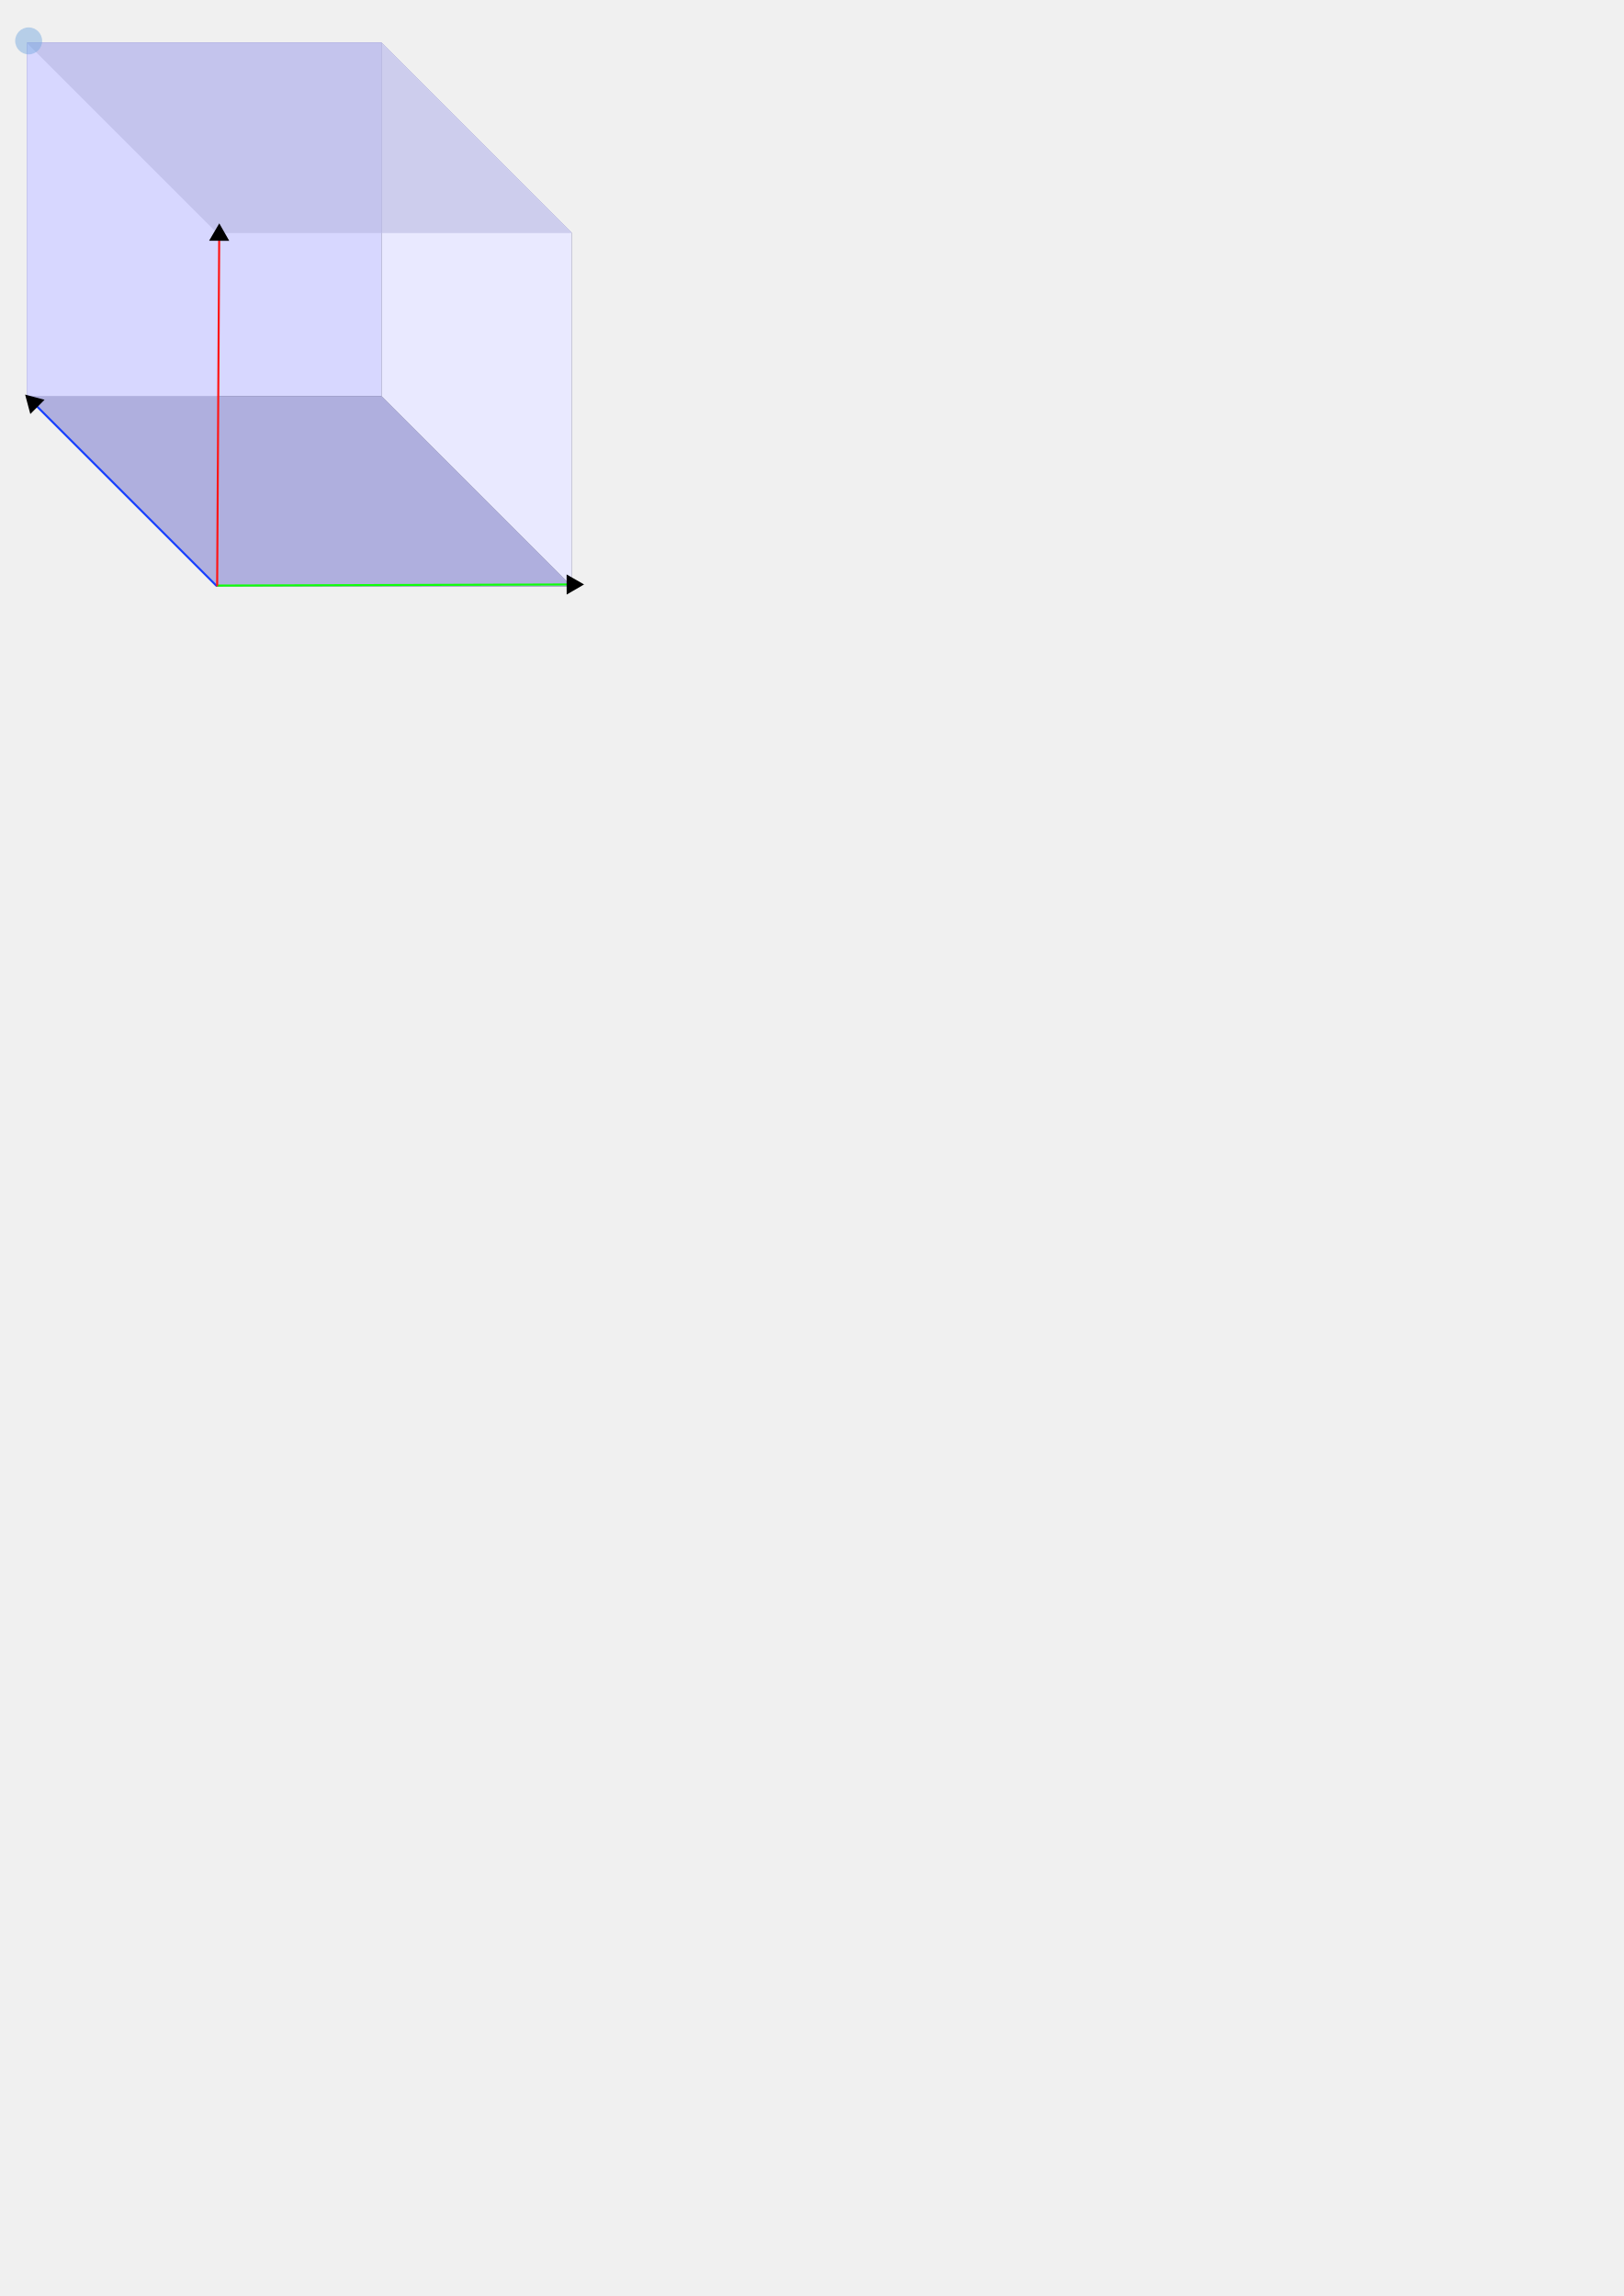
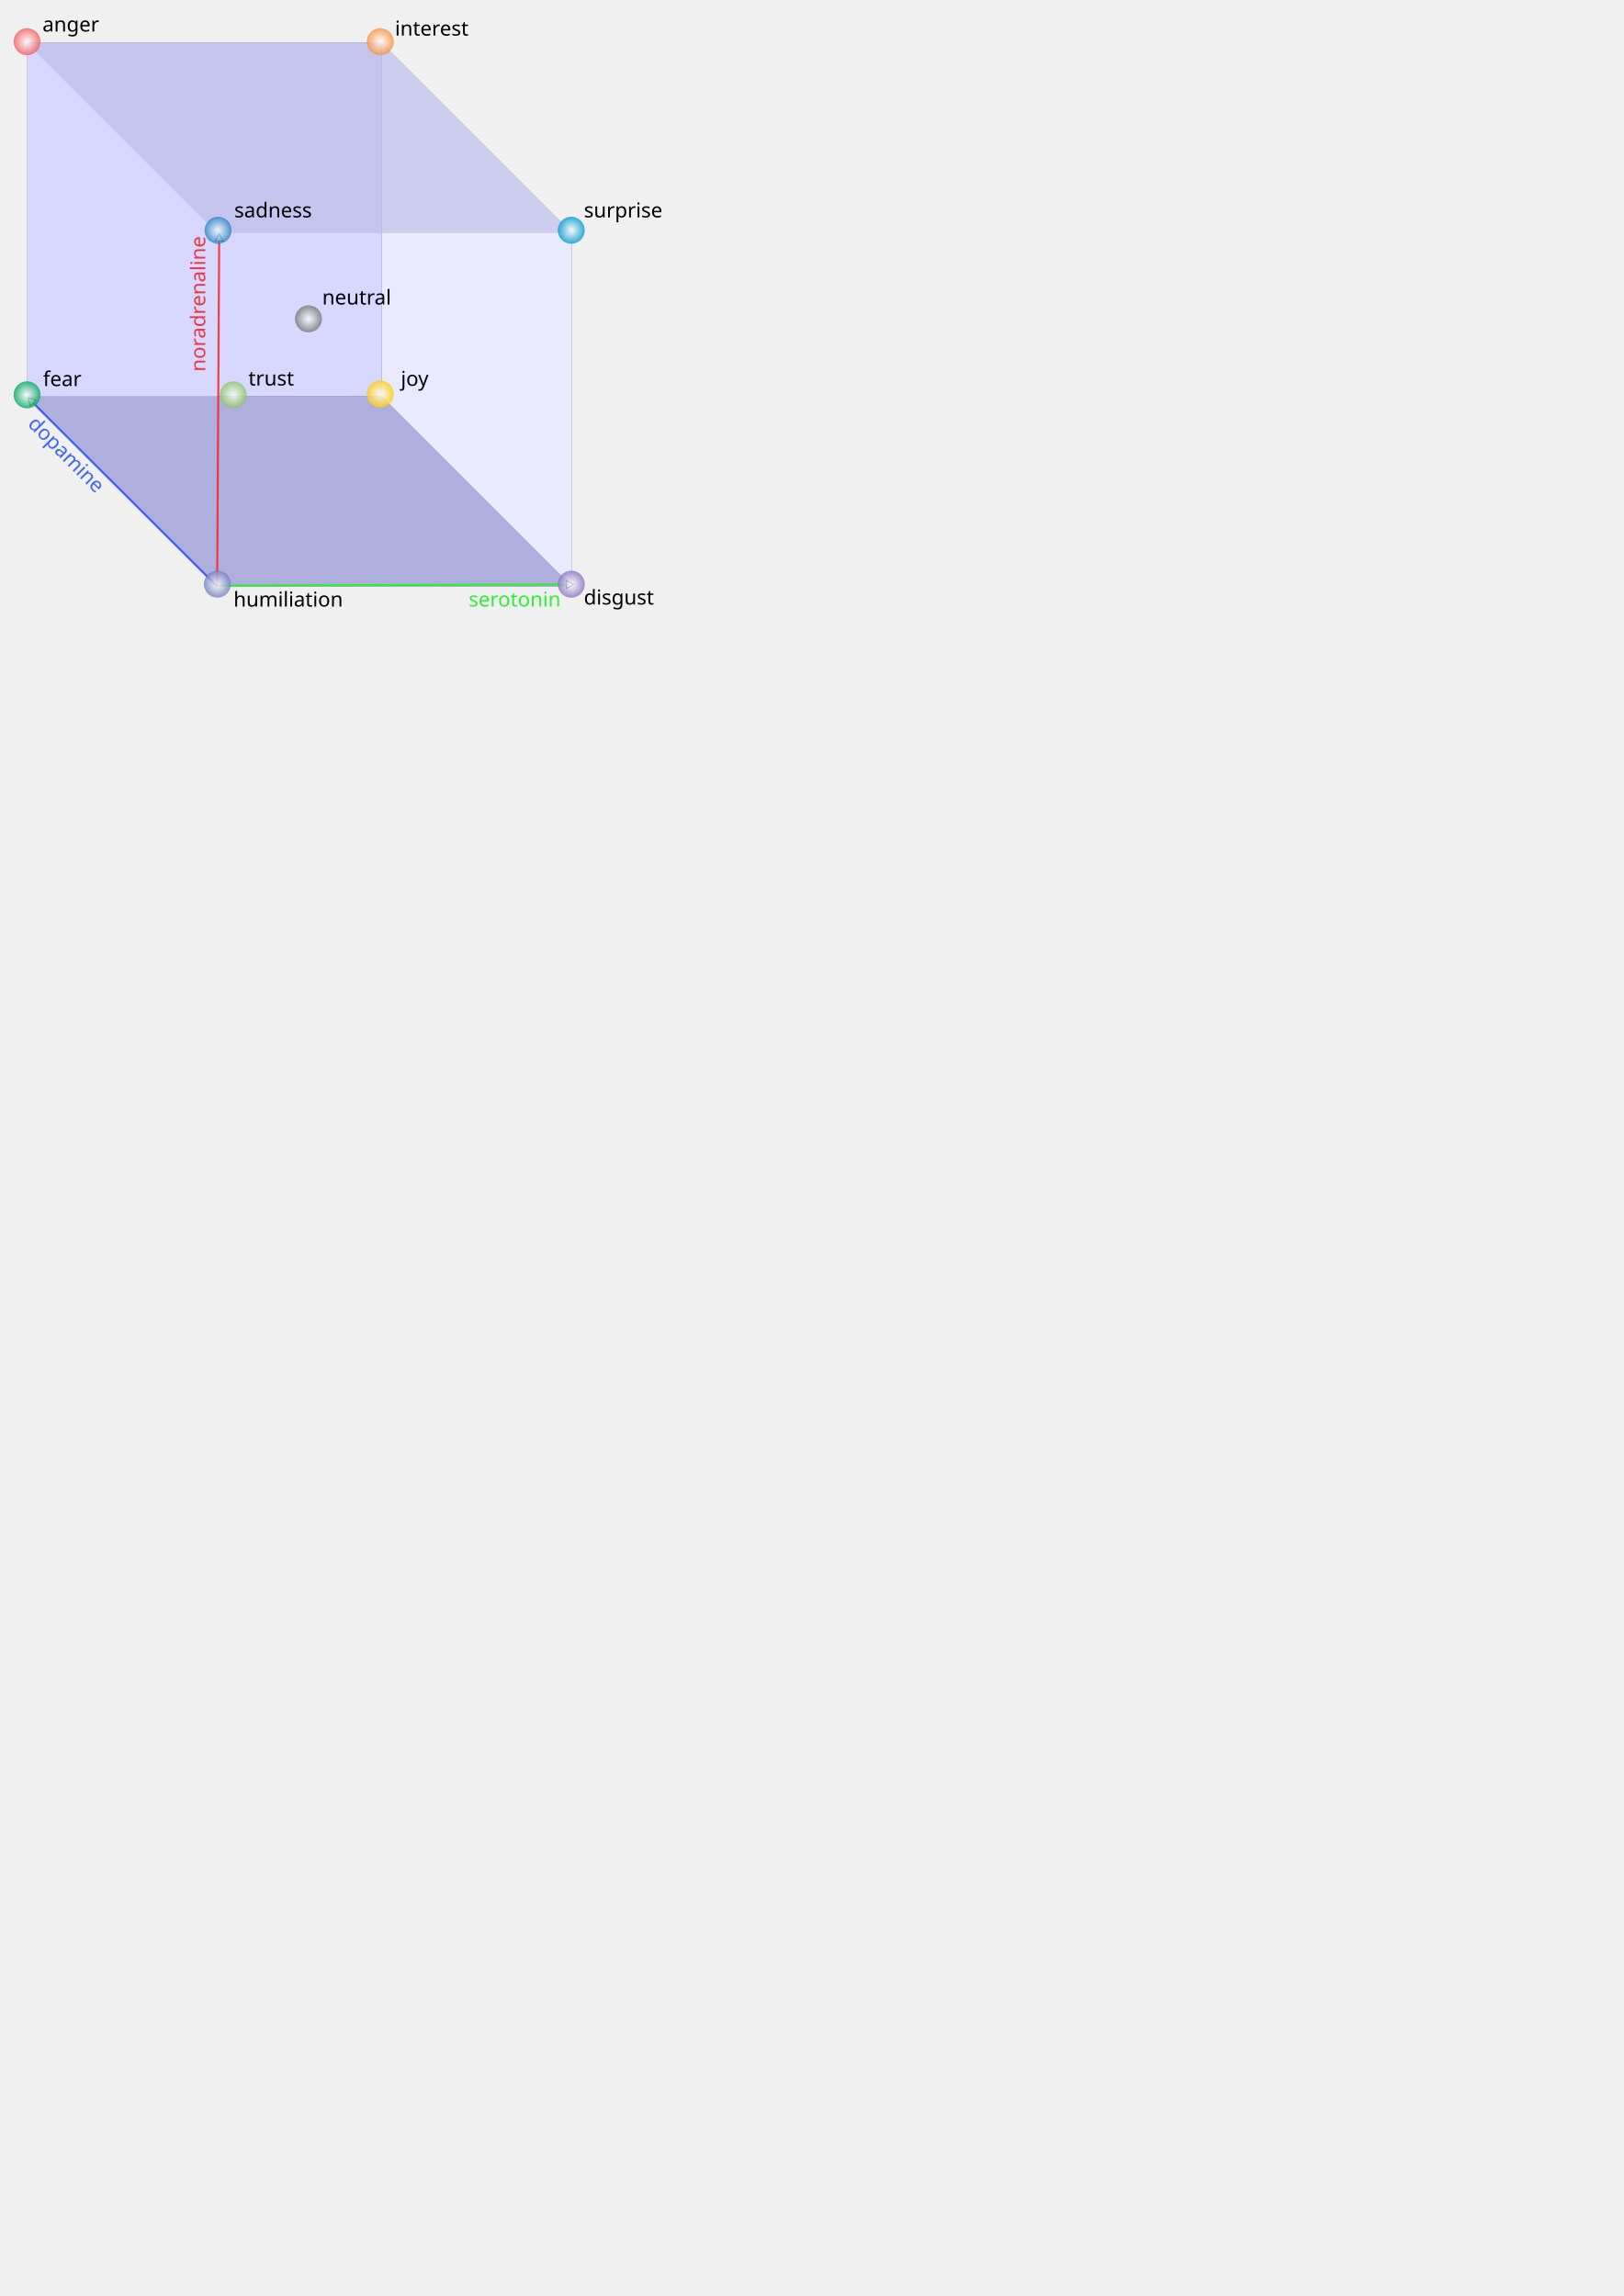
- <svg xmlns="http://www.w3.org/2000/svg" width="210mm" height="297mm" id="svg6409" version="1.1">
+ <svg xmlns="http://www.w3.org/2000/svg" xmlns:xlink="http://www.w3.org/1999/xlink" width="210mm" height="297mm" id="svg6409" version="1.1">
  <defs id="defs3">
+     <linearGradient id="linearGradient9257">
+       <stop style="stop-color:#ffffff;stop-opacity:1;" offset="0" id="stop9259" />
+       <stop style="stop-color:#89c55f;stop-opacity:0.941;" offset="1" id="stop9261" />
+     </linearGradient>
+     <marker orient="auto" refY="0.0" refX="0.0" id="EmptyTriangleOutM" style="overflow:visible">
+       <path id="path4025" d="M 5.77,0.0 L -2.88,5.0 L -2.88,-5.0 L 5.77,0.0 z " style="fill-rule:evenodd;fill:#FFFFFF;stroke:#000000;stroke-width:1.0pt" transform="scale(0.4) translate(-4.5,0)" />
+     </marker>
+     <marker orient="auto" refY="0.0" refX="0.0" id="Torso" style="overflow:visible">
+       <g id="g4074" transform="scale(0.7)">
+         <path id="path4076" d="M -4.779,-3.24 C -2.429,-2.874 0.521,-1.302 0.258,0.388 C -0.005,2.078 -2.213,2.618 -4.563,2.252 C -6.913,1.886 -8.521,0.752 -8.258,-0.938 C -7.995,-2.628 -7.13,-3.605 -4.779,-3.24 z " style="fill:none;fill-opacity:0.75;fill-rule:evenodd;stroke:#000000;stroke-width:1.25" />
+         <path id="path4078" d="M 4.46,0.089 C -2.556,-4.378 5.225,-3.906 -0.848,-8.72" style="fill:none;fill-opacity:0.75;fill-rule:evenodd;stroke:#000000;stroke-width:1pt" />
+         <path id="path4080" d="M 4.93,0.058 C -1.387,1.749 1.803,5.478 -4.945,7.546" style="fill:none;fill-opacity:0.75;fill-rule:evenodd;stroke:#000000;stroke-width:1pt" />
+         <rect id="rect4082" transform="matrix(0.527536,-0.849533,0.887668,0.460484,0,0)" y="-1.741" x="-10.392" height="2.761" width="2.637" style="fill-rule:evenodd;stroke-width:1pt" />
+         <rect id="rect4084" transform="matrix(0.671205,-0.741272,0.790802,0.612072,0,0)" y="-7.963" x="4.959" height="2.861" width="2.733" style="fill-rule:evenodd;stroke-width:1pt" />
+         <path id="path4086" transform="matrix(0,-1.109517,1.109517,0,25.96648,19.71619)" d="M 16.78 -28.685 A 0.607 0.607 0 1 0 15.565,-28.685 A 0.607 0.607 0 1 0 16.78 -28.685 z" style="fill:#ff0000;fill-opacity:0.75;fill-rule:evenodd;stroke:#000000;stroke-width:1pt" />
+         <path id="path4088" transform="matrix(0,-1.109517,1.109517,0,26.8245,16.99126)" d="M 16.78 -28.685 A 0.607 0.607 0 1 0 15.565,-28.685 A 0.607 0.607 0 1 0 16.78 -28.685 z" style="fill:#ff0000;fill-opacity:0.75;fill-rule:evenodd;stroke:#000000;stroke-width:1pt" />
+       </g>
+     </marker>
+     <linearGradient id="linearGradient7960">
+       <stop style="stop-color:#ffffff;stop-opacity:1;" offset="0" id="stop7962" />
+       <stop style="stop-color:#737ebf;stop-opacity:1;" offset="1" id="stop7964" />
+     </linearGradient>
+     <linearGradient id="linearGradient7914">
+       <stop style="stop-color:#ffffff;stop-opacity:1;" offset="0" id="stop7916" />
+       <stop style="stop-color:#2984c5;stop-opacity:1;" offset="1" id="stop7918" />
+     </linearGradient>
+     <linearGradient id="linearGradient7906">
+       <stop style="stop-color:#ffffff;stop-opacity:1;" offset="0" id="stop7908" />
+       <stop style="stop-color:#8873bf;stop-opacity:1;" offset="1" id="stop7910" />
+     </linearGradient>
+     <linearGradient id="linearGradient7898">
+       <stop style="stop-color:#ffffff;stop-opacity:1;" offset="0" id="stop7900" />
+       <stop style="stop-color:#ffca0f;stop-opacity:1;" offset="1" id="stop7902" />
+     </linearGradient>
+     <linearGradient id="linearGradient7890">
+       <stop style="stop-color:#ffffff;stop-opacity:1;" offset="0" id="stop7892" />
+       <stop style="stop-color:#00a65f;stop-opacity:1;" offset="1" id="stop7894" />
+     </linearGradient>
+     <linearGradient id="linearGradient7882">
+       <stop style="stop-color:#ffffff;stop-opacity:1;" offset="0" id="stop7884" />
+       <stop style="stop-color:#f05b60;stop-opacity:1;" offset="1" id="stop7886" />
+     </linearGradient>
+     <linearGradient id="linearGradient7874">
+       <stop style="stop-color:#ffffff;stop-opacity:1;" offset="0" id="stop7876" />
+       <stop style="stop-color:#009acf;stop-opacity:1;" offset="1" id="stop7878" />
+     </linearGradient>
+     <linearGradient id="linearGradient7866">
+       <stop style="stop-color:#ffffff;stop-opacity:1;" offset="0" id="stop7868" />
+       <stop style="stop-color:#f7923f;stop-opacity:1;" offset="1" id="stop7870" />
+     </linearGradient>
    <marker orient="auto" refY="0.0" refX="0.0" id="TriangleOutL" style="overflow:visible">
      <path id="path4004" d="M 5.77,0.0 L -2.88,5.0 L -2.88,-5.0 L 5.77,0.0 z " style="fill-rule:evenodd;stroke:#000000;stroke-width:1.0pt" transform="scale(0.8)" />
    </marker>
    <marker orient="auto" refY="0.0" refX="0.0" id="EmptyTriangleOutL" style="overflow:visible">
      <path id="path4022" d="M 5.77,0.0 L -2.88,5.0 L -2.88,-5.0 L 5.77,0.0 z " style="fill-rule:evenodd;fill:#FFFFFF;stroke:#000000;stroke-width:1.0pt" transform="scale(0.8) translate(-6,0)" />
    </marker>
    <marker orient="auto" refY="0.0" refX="0.0" id="Arrow2Lend" style="overflow:visible;">
      <path id="path3883" style="fill-rule:evenodd;stroke-width:0.625;stroke-linejoin:round;" d="M 8.719,4.034 L -2.207,0.016 L 8.719,-4.002 C 6.973,-1.63 6.983,1.616 8.719,4.034 z " transform="scale(1.1) rotate(180) translate(1,0)" />
    </marker>
    <marker orient="auto" refY="0" refX="0" id="TriangleOutL-6" style="overflow:visible">
      <path id="path4004-6" d="m 5.77,0 -8.65,5 0,-10 8.65,5 z" style="fill-rule:evenodd;stroke:#000000;stroke-width:1pt" transform="scale(0.8,0.8)" />
    </marker>
+     <filter id="filter7832">
+       <feGaussianBlur stdDeviation="0.066" id="feGaussianBlur7834" />
+     </filter>
+     <radialGradient xlink:href="#linearGradient7866" id="radialGradient7872" cx="-17.969" cy="7.44" fx="-17.969" fy="7.44" r="7.031" gradientTransform="matrix(1,0,0,0.8888889,0,0.8267004)" gradientUnits="userSpaceOnUse" />
+     <radialGradient xlink:href="#linearGradient7874" id="radialGradient7880" cx="-17.969" cy="7.44" fx="-17.969" fy="7.44" r="7.031" gradientTransform="matrix(1,0,0,0.8888889,0,0.8267004)" gradientUnits="userSpaceOnUse" />
+     <radialGradient xlink:href="#linearGradient7882" id="radialGradient7888" cx="-17.969" cy="7.44" fx="-17.969" fy="7.44" r="7.031" gradientTransform="matrix(1,0,0,0.8888889,0,0.8267004)" gradientUnits="userSpaceOnUse" />
+     <radialGradient xlink:href="#linearGradient7890" id="radialGradient7896" cx="-17.969" cy="7.44" fx="-17.969" fy="7.44" r="7.031" gradientTransform="matrix(1,0,0,0.8888889,0,0.8267004)" gradientUnits="userSpaceOnUse" />
+     <radialGradient xlink:href="#linearGradient7898" id="radialGradient7904" cx="-17.969" cy="7.44" fx="-17.969" fy="7.44" r="7.031" gradientTransform="matrix(1,0,0,0.8888889,0,0.8267004)" gradientUnits="userSpaceOnUse" />
+     <radialGradient xlink:href="#linearGradient7906" id="radialGradient7912" cx="-17.969" cy="7.44" fx="-17.969" fy="7.44" r="7.031" gradientTransform="matrix(1,0,0,0.8888889,0,0.8267004)" gradientUnits="userSpaceOnUse" />
+     <radialGradient xlink:href="#linearGradient7914" id="radialGradient7920" cx="-17.969" cy="7.44" fx="-17.969" fy="7.44" r="7.031" gradientTransform="matrix(1,0,0,0.8888889,0,0.8267004)" gradientUnits="userSpaceOnUse" />
+     <radialGradient xlink:href="#linearGradient7914-6" id="radialGradient7920-9" cx="-17.969" cy="7.44" fx="-17.969" fy="7.44" r="7.031" gradientTransform="matrix(1,0,0,0.8888889,0,0.8267004)" gradientUnits="userSpaceOnUse" />
+     <linearGradient id="linearGradient7914-6">
+       <stop style="stop-color:#ffffff;stop-opacity:1;" offset="0" id="stop7916-3" />
+       <stop style="stop-color:#2984c5;stop-opacity:1;" offset="1" id="stop7918-7" />
+     </linearGradient>
+     <radialGradient xlink:href="#linearGradient7960" id="radialGradient7966" cx="-17.969" cy="7.44" fx="-17.969" fy="7.44" r="7.031" gradientTransform="matrix(1,0,0,0.8888889,0,0.8267004)" gradientUnits="userSpaceOnUse" />
+     <radialGradient xlink:href="#linearGradient7914-2" id="radialGradient7920-8" cx="-17.969" cy="7.44" fx="-17.969" fy="7.44" r="7.031" gradientTransform="matrix(1,0,0,0.8888889,0,0.8267004)" gradientUnits="userSpaceOnUse" />
+     <linearGradient id="linearGradient7914-2">
+       <stop style="stop-color:#ffffff;stop-opacity:1;" offset="0" id="stop7916-9" />
+       <stop style="stop-color:#777777;stop-opacity:1;" offset="1" id="stop7918-1" />
+     </linearGradient>
+     <radialGradient r="7.031" fy="7.44" fx="-17.969" cy="7.44" cx="-17.969" gradientTransform="matrix(1,0,0,0.8888889,0,0.8267004)" gradientUnits="userSpaceOnUse" id="radialGradient7983" xlink:href="#linearGradient7914-2" />
+     <marker orient="auto" refY="0" refX="0" id="EmptyTriangleOutM-5" style="overflow:visible">
+       <path id="path4025-9" d="m 5.77,0 -8.65,5 0,-10 8.65,5 z" style="fill:#ffffff;fill-rule:evenodd;stroke:#000000;stroke-width:1pt" transform="matrix(0.4,0,0,0.4,-1.8,0)" />
+     </marker>
+     <marker orient="auto" refY="0" refX="0" id="marker8830" style="overflow:visible">
+       <path id="path8832" d="m 5.77,0 -8.65,5 0,-10 8.65,5 z" style="fill:#ffffff;fill-rule:evenodd;stroke:#000000;stroke-width:1pt" transform="matrix(0.4,0,0,0.4,-1.8,0)" />
+     </marker>
+     <marker orient="auto" refY="0" refX="0" id="marker8834" style="overflow:visible">
+       <path id="path8836" d="m 5.77,0 -8.65,5 0,-10 8.65,5 z" style="fill:#ffffff;fill-rule:evenodd;stroke:#000000;stroke-width:1pt" transform="matrix(0.4,0,0,0.4,-1.8,0)" />
+     </marker>
+     <radialGradient r="7.031" fy="7.44" fx="-17.969" cy="7.44" cx="-17.969" gradientTransform="matrix(1,0,0,0.8888889,0,0.8267004)" gradientUnits="userSpaceOnUse" id="radialGradient7983-8" xlink:href="#linearGradient7914-2-4" />
+     <linearGradient id="linearGradient7914-2-4">
+       <stop style="stop-color:#ffffff;stop-opacity:1;" offset="0" id="stop7916-9-0" />
+       <stop style="stop-color:#777777;stop-opacity:1;" offset="1" id="stop7918-1-7" />
+     </linearGradient>
+     <radialGradient xlink:href="#linearGradient7914-0" id="radialGradient7920-2" cx="-17.969" cy="7.44" fx="-17.969" fy="7.44" r="7.031" gradientTransform="matrix(1,0,0,0.8888889,0,0.8267004)" gradientUnits="userSpaceOnUse" />
+     <linearGradient id="linearGradient7914-0">
+       <stop style="stop-color:#ffffff;stop-opacity:1;" offset="0" id="stop7916-97" />
+       <stop style="stop-color:#2984c5;stop-opacity:1;" offset="1" id="stop7918-3" />
+     </linearGradient>
+     <radialGradient xlink:href="#linearGradient7882-2" id="radialGradient7888-7" cx="-17.969" cy="7.44" fx="-17.969" fy="7.44" r="7.031" gradientTransform="matrix(1,0,0,0.8888889,0,0.8267004)" gradientUnits="userSpaceOnUse" />
+     <linearGradient id="linearGradient7882-2">
+       <stop style="stop-color:#ffffff;stop-opacity:1;" offset="0" id="stop7884-6" />
+       <stop style="stop-color:#f05b60;stop-opacity:1;" offset="1" id="stop7886-0" />
+     </linearGradient>
+     <linearGradient id="linearGradient7866-6">
+       <stop style="stop-color:#ffffff;stop-opacity:1;" offset="0" id="stop7868-5" />
+       <stop style="stop-color:#f7923f;stop-opacity:1;" offset="1" id="stop7870-7" />
+     </linearGradient>
+     <radialGradient xlink:href="#linearGradient7874-4" id="radialGradient7880-5" cx="-17.969" cy="7.44" fx="-17.969" fy="7.44" r="7.031" gradientTransform="matrix(1,0,0,0.8888889,0,0.8267004)" gradientUnits="userSpaceOnUse" />
+     <linearGradient id="linearGradient7874-4">
+       <stop style="stop-color:#ffffff;stop-opacity:1;" offset="0" id="stop7876-1" />
+       <stop style="stop-color:#009acf;stop-opacity:1;" offset="1" id="stop7878-2" />
+     </linearGradient>
+     <radialGradient xlink:href="#linearGradient7898-0" id="radialGradient7904-0" cx="-17.969" cy="7.44" fx="-17.969" fy="7.44" r="7.031" gradientTransform="matrix(1,0,0,0.8888889,0,0.8267004)" gradientUnits="userSpaceOnUse" />
+     <linearGradient id="linearGradient7898-0">
+       <stop style="stop-color:#ffffff;stop-opacity:1;" offset="0" id="stop7900-1" />
+       <stop style="stop-color:#ffca0f;stop-opacity:1;" offset="1" id="stop7902-4" />
+     </linearGradient>
+     <radialGradient xlink:href="#linearGradient7890-0" id="radialGradient7896-6" cx="-17.969" cy="7.44" fx="-17.969" fy="7.44" r="7.031" gradientTransform="matrix(1,0,0,0.8888889,0,0.8267004)" gradientUnits="userSpaceOnUse" />
+     <linearGradient id="linearGradient7890-0">
+       <stop style="stop-color:#ffffff;stop-opacity:1;" offset="0" id="stop7892-7" />
+       <stop style="stop-color:#00a65f;stop-opacity:1;" offset="1" id="stop7894-1" />
+     </linearGradient>
+     <linearGradient id="linearGradient7906-7">
+       <stop style="stop-color:#ffffff;stop-opacity:1;" offset="0" id="stop7908-7" />
+       <stop style="stop-color:#8873bf;stop-opacity:1;" offset="1" id="stop7910-7" />
+     </linearGradient>
+     <radialGradient xlink:href="#linearGradient7960-3" id="radialGradient7966-3" cx="-17.969" cy="7.44" fx="-17.969" fy="7.44" r="7.031" gradientTransform="matrix(1,0,0,0.8888889,0,0.8267004)" gradientUnits="userSpaceOnUse" />
+     <linearGradient id="linearGradient7960-3">
+       <stop style="stop-color:#ffffff;stop-opacity:1;" offset="0" id="stop7962-5" />
+       <stop style="stop-color:#737ebf;stop-opacity:1;" offset="1" id="stop7964-9" />
+     </linearGradient>
+     <radialGradient r="7.031" fy="7.44" fx="-17.969" cy="7.44" cx="-17.969" gradientTransform="matrix(1,0,0,0.8888889,0,0.8267004)" gradientUnits="userSpaceOnUse" id="radialGradient7983-9" xlink:href="#linearGradient7914-2-8" />
+     <linearGradient id="linearGradient7914-2-8">
+       <stop style="stop-color:#ffffff;stop-opacity:1;" offset="0" id="stop7916-9-1" />
+       <stop style="stop-color:#777777;stop-opacity:1;" offset="1" id="stop7918-1-8" />
+     </linearGradient>
+     <radialGradient r="7.031" fy="7.44" fx="-17.969" cy="7.44" cx="-17.969" gradientTransform="matrix(1,0,0,0.8888889,0,0.8267004)" gradientUnits="userSpaceOnUse" id="radialGradient9139" xlink:href="#linearGradient7914-0" />
+     <radialGradient xlink:href="#linearGradient9257" id="radialGradient9263" cx="-17.969" cy="7.44" fx="-17.969" fy="7.44" r="7.031" gradientTransform="matrix(1,0,0,0.8888889,0,0.8267004)" gradientUnits="userSpaceOnUse" />
+     <radialGradient xlink:href="#linearGradient9257" id="radialGradient9267" gradientUnits="userSpaceOnUse" gradientTransform="matrix(1,0,0,0.8888889,0,0.8267004)" cx="-17.969" cy="7.44" fx="-17.969" fy="7.44" r="7.031" />
+     <radialGradient xlink:href="#linearGradient7906-7" id="radialGradient9364" gradientUnits="userSpaceOnUse" gradientTransform="matrix(1,0,0,0.8888889,0,0.8267004)" cx="-17.969" cy="7.44" fx="-17.969" fy="7.44" r="7.031" />
+     <radialGradient xlink:href="#linearGradient7866-6" id="radialGradient9384" gradientUnits="userSpaceOnUse" gradientTransform="matrix(1,0,0,0.8888889,0,0.8267004)" cx="-17.969" cy="7.44" fx="-17.969" fy="7.44" r="7.031" />
  </defs>
  <g id="layer1" style="display:inline">
    <g style="fill:#000000;fill-opacity:1;stroke:none" id="g6417">
      <path id="path6423" style="fill:#8686bf;fill-rule:evenodd;stroke:none" d="m 106.127,113.754 -92.924,-92.924 0,172.875 92.924,92.924 z" />
      <path id="path6419" style="fill:#353564;fill-rule:evenodd;stroke:none" d="m 106.127,113.754 0,172.875 173.287,0 0,-172.875 z" />
      <path id="path6421" style="fill:#4d4d9f;fill-rule:evenodd;stroke:none" d="m 106.127,113.754 -92.924,-92.924 173.287,0 92.924,92.924 z" />
      <path id="path6427" style="fill:#afafde;fill-rule:evenodd;stroke:none" d="m 106.127,286.629 -92.924,-92.924 173.287,0 92.924,92.924 z" />
      <path id="path6425" style="fill:#d7d7ff;fill-rule:evenodd;stroke:none" d="m 13.204,20.83 0,172.875 173.287,0 0,-172.875 z" />
      <path id="path6429" style="fill:#e9e9ff;fill-rule:evenodd;stroke:none" d="m 279.414,113.754 -92.924,-92.924 0,172.875 92.924,92.924 z" />
      <path d="m 106.127,286.629 -92.924,-92.924 173.287,0 92.924,92.924 z" style="opacity:0.5;fill:#b1b1dc;fill-opacity:1;fill-rule:evenodd;stroke:none" id="path7810" transform="translate(0,-172.6562)" />
    </g>
  </g>
+   <g id="layer3" style="display:none">
+     <path style="opacity:0.7;fill:#2984c5;fill-opacity:1;stroke:none" id="path7814" d="m -10.938,7.44 a 7.031,6.25 0 1 1 -14.062,0 7.031,6.25 0 1 1 14.062,0 z" transform="matrix(0.9371869,0,0,1.054335,123.4284,104.7279)" />
+     <path transform="matrix(0.9371869,0,0,1.054335,30.06906,12.54036)" d="m -10.938,7.44 a 7.031,6.25 0 1 1 -14.062,0 7.031,6.25 0 1 1 14.062,0 z" id="path7818" style="opacity:0.7;fill:#f05b60;fill-opacity:1;stroke:none" />
+     <path style="opacity:0.7;fill:#f7923f;fill-opacity:1;stroke:none" id="path7820" d="m -10.938,7.44 a 7.031,6.25 0 1 1 -14.062,0 7.031,6.25 0 1 1 14.062,0 z" transform="matrix(0.9371869,0,0,1.054335,202.7253,12.54036)" />
+     <path transform="matrix(0.9371869,0,0,1.054335,296.0847,104.7279)" d="m -10.938,7.44 a 7.031,6.25 0 1 1 -14.062,0 7.031,6.25 0 1 1 14.062,0 z" id="path7822" style="opacity:0.7;fill:#009acf;fill-opacity:1;stroke:none;filter:url(#filter7832)" />
+     <path transform="matrix(0.9371869,0,0,1.054335,202.7253,184.806)" d="m -10.938,7.44 a 7.031,6.25 0 1 1 -14.062,0 7.031,6.25 0 1 1 14.062,0 z" id="path7836" style="opacity:0.7;fill:#ffca0f;fill-opacity:1;stroke:none" />
+     <path style="opacity:0.7;fill:#00a65f;fill-opacity:1;stroke:none" id="path7838" d="m -10.938,7.44 a 7.031,6.25 0 1 1 -14.062,0 7.031,6.25 0 1 1 14.062,0 z" transform="matrix(0.9371869,0,0,1.054335,30.06906,185.1966)" />
+     <path style="opacity:0.7;fill:#8873bf;fill-opacity:0.941;stroke:none;filter:url(#filter7832)" id="path7840" d="m -10.938,7.44 a 7.031,6.25 0 1 1 -14.062,0 7.031,6.25 0 1 1 14.062,0 z" transform="matrix(0.9371869,0,0,1.054335,296.0847,277.7747)" />
+   </g>
  <g id="layer2" style="display:inline">
-     <path style="fill:none;stroke:#0fff08;stroke-width:1px;stroke-linecap:butt;stroke-linejoin:miter;stroke-opacity:1;marker-end:url(#TriangleOutL-6)" d="m 105.714,286.291 174.107,-0.536" id="path7570" />
-     <path id="path7762" d="M 106.032,286.615 16.297,196.927" style="fill:#000000;fill-opacity:1;stroke:#163fff;stroke-width:1;stroke-linecap:butt;stroke-linejoin:miter;stroke-miterlimit:4;stroke-opacity:1;stroke-dasharray:none;marker-end:url(#TriangleOutL)" />
-     <path style="fill:#000000;fill-opacity:1;stroke:#ff1616;stroke-width:0.999;stroke-linecap:butt;stroke-linejoin:miter;stroke-miterlimit:4;stroke-opacity:1;stroke-dasharray:none;marker-end:url(#TriangleOutL)" d="M 106.146,286.603 107.156,114.877" id="path6465" />
-   </g>
-   <g id="layer3" style="display:inline">
-     <path style="opacity:0.5;fill:#74a8df;fill-opacity:0.941;stroke:none;stroke-width:1;stroke-miterlimit:4;stroke-opacity:0.941;stroke-dasharray:none" id="path7814" d="m -10.938,7.44 a 7.031,6.25 0 1 1 -14.062,0 7.031,6.25 0 1 1 14.062,0 z" transform="matrix(0.9371869,0,0,1.054335,30.85031,12.14974)" />
+     <path style="opacity:0.8;fill:none;stroke:#0fff08;stroke-width:1px;stroke-linecap:butt;stroke-linejoin:miter;stroke-opacity:1;marker-end:url(#EmptyTriangleOutM)" d="m 105.714,286.291 174.107,-0.536" id="path7570" />
+     <path id="path7762" d="M 106.02,286.604 14.162,194.988" style="opacity:0.8;fill:#000000;fill-opacity:1;stroke:#163fff;stroke-width:1;stroke-linecap:butt;stroke-linejoin:miter;stroke-miterlimit:4;stroke-opacity:1;stroke-dasharray:none;marker-end:url(#EmptyTriangleOutM)" />
+     <path style="opacity:0.8;fill:#000000;fill-opacity:1;stroke:#ff1616;stroke-width:0.999;stroke-linecap:butt;stroke-linejoin:miter;stroke-miterlimit:4;stroke-opacity:1;stroke-dasharray:none;marker-end:url(#EmptyTriangleOutM)" d="M 106.146,286.603 107.156,114.877" id="path6465" />
+   </g>
+   <g style="display:inline" id="g7842">
+     <path transform="matrix(0.9371869,0,0,1.054335,123.4284,104.7279)" d="m -10.938,7.44 a 7.031,6.25 0 1 1 -14.062,0 7.031,6.25 0 1 1 14.062,0 z" id="path7844" style="opacity:0.8;fill:url(#radialGradient7920);fill-opacity:1;stroke:none" />
+     <path style="opacity:0.8;fill:url(#radialGradient7888);fill-opacity:1;stroke:none" id="path7846" d="m -10.938,7.44 a 7.031,6.25 0 1 1 -14.062,0 7.031,6.25 0 1 1 14.062,0 z" transform="matrix(0.9371869,0,0,1.054335,30.06906,12.54036)" />
+     <path transform="matrix(0.9371869,0,0,1.054335,202.7253,12.54036)" d="m -10.938,7.44 a 7.031,6.25 0 1 1 -14.062,0 7.031,6.25 0 1 1 14.062,0 z" id="path7848" style="opacity:0.8;fill:url(#radialGradient7872);fill-opacity:1;stroke:none" />
+     <path style="opacity:0.8;fill:url(#radialGradient7880);fill-opacity:1;stroke:none" id="path7850" d="m -10.938,7.44 a 7.031,6.25 0 1 1 -14.062,0 7.031,6.25 0 1 1 14.062,0 z" transform="matrix(0.9371869,0,0,1.054335,296.0847,104.7279)" />
+     <path style="opacity:0.8;fill:url(#radialGradient7904);fill-opacity:1;stroke:none" id="path7852" d="m -10.938,7.44 a 7.031,6.25 0 1 1 -14.062,0 7.031,6.25 0 1 1 14.062,0 z" transform="matrix(0.9371869,0,0,1.054335,202.7253,184.806)" />
+     <path transform="matrix(0.9371869,0,0,1.054335,30.06906,185.1966)" d="m -10.938,7.44 a 7.031,6.25 0 1 1 -14.062,0 7.031,6.25 0 1 1 14.062,0 z" id="path7854" style="opacity:0.8;fill:url(#radialGradient7896);fill-opacity:1;stroke:none" />
+     <path transform="matrix(0.9371869,0,0,1.054335,296.0847,277.7747)" d="m -10.938,7.44 a 7.031,6.25 0 1 1 -14.062,0 7.031,6.25 0 1 1 14.062,0 z" id="path7856" style="opacity:0.8;fill:url(#radialGradient7912);fill-opacity:1;stroke:none" />
+     <path transform="matrix(0.9371869,0,0,1.054335,123.0901,277.7207)" d="m -10.938,7.44 a 7.031,6.25 0 1 1 -14.062,0 7.031,6.25 0 1 1 14.062,0 z" id="path7844-8" style="opacity:0.8;fill:url(#radialGradient7966);fill-opacity:1;stroke:none;display:inline" />
+     <path transform="matrix(0.9371869,0,0,1.054335,167.6213,148.0332)" d="m -10.938,7.44 a 7.031,6.25 0 1 1 -14.062,0 7.031,6.25 0 1 1 14.062,0 z" id="path7844-3" style="opacity:0.8;fill:url(#radialGradient7983);fill-opacity:1;stroke:none;display:inline" />
+     <path style="opacity:0.8;fill:url(#radialGradient9263);fill-opacity:1;stroke:none" id="path9253" d="m -10.938,7.44 a 7.031,6.25 0 1 1 -14.062,0 7.031,6.25 0 1 1 14.062,0 z" transform="matrix(0.9371869,0,0,1.054335,130.8503,185.1966)" />
+   </g>
+   <g id="layer4" style="display:none">
+     <g id="g8881" transform="translate(0,3.8146973e-6)">
+       <path style="opacity:0.8;fill:none;stroke:#0fff08;stroke-width:0.879;stroke-linecap:butt;stroke-linejoin:miter;stroke-miterlimit:4;stroke-opacity:1;stroke-dasharray:none;marker-end:url(#EmptyTriangleOutM);display:inline" d="m 310.876,23.406 9.466,0.062" id="path8810" />
+       <text id="text8864" y="26.972" x="325" style="font-size:10px;font-style:normal;font-weight:normal;line-height:125%;letter-spacing:0px;word-spacing:0px;fill:#000000;fill-opacity:1;stroke:none;font-family:Sans" xml:space="preserve">
+         <tspan y="26.972" x="325" id="tspan8866">serotonin</tspan>
+       </text>
+     </g>
+     <g id="g8891" transform="translate(0,3.188806)">
+       <g id="g8886">
+         <path id="path8816" d="m 310.876,30.811 9.466,0.062" style="opacity:0.8;fill:#173fff;fill-opacity:0.8;stroke:#ff1616;stroke-width:0.879;stroke-linecap:butt;stroke-linejoin:miter;stroke-miterlimit:4;stroke-opacity:1;stroke-dasharray:none;marker-end:url(#EmptyTriangleOutM);display:inline" />
+         <text id="text8873" y="35.565" x="324.609" style="font-size:10px;font-style:normal;font-weight:normal;line-height:125%;letter-spacing:0px;word-spacing:0px;fill:#000000;fill-opacity:1;stroke:none;font-family:Sans" xml:space="preserve">
+           <tspan y="35.565" x="324.609" id="tspan8875">noradrenaline</tspan>
+         </text>
+       </g>
+     </g>
+     <g id="g8897" transform="translate(-0.7812498,16.30469)" />
+     <g transform="translate(0,7.549483)" id="g8936">
+       <path style="opacity:0.8;fill:#ff1616;fill-opacity:0.557;stroke:#163fff;stroke-width:0.879;stroke-linecap:butt;stroke-linejoin:miter;stroke-miterlimit:4;stroke-opacity:1;stroke-dasharray:none;marker-end:url(#EmptyTriangleOutM);display:inline" d="m 310.876,34.807 9.466,0.062" id="path8938" />
+       <text xml:space="preserve" style="font-size:10px;font-style:normal;font-weight:normal;line-height:125%;letter-spacing:0px;word-spacing:0px;fill:#000000;fill-opacity:1;stroke:none;font-family:Sans" x="323.438" y="42.987" id="text8940">
+         <tspan id="tspan8942" x="323.438" y="42.987">dapamine</tspan>
+       </text>
+     </g>
+     <g id="g9370" transform="translate(-0.5488714,4.179955)">
+       <g transform="translate(0,9.852718)" id="g8957">
+         <g id="g8959">
+           <text transform="translate(-0.7812498,16.30469)" id="text8961" y="42.987" x="323.438" style="font-size:10px;font-style:normal;font-weight:normal;line-height:125%;letter-spacing:0px;word-spacing:0px;fill:#000000;fill-opacity:1;stroke:none;font-family:Sans" xml:space="preserve">
+             <tspan y="42.987" x="323.438" id="tspan8963">anger</tspan>
+           </text>
+         </g>
+       </g>
+       <path transform="matrix(0.5623122,0,0,0.6326012,325.0431,62.01059)" d="m -10.938,7.44 a 7.031,6.25 0 1 1 -14.062,0 7.031,6.25 0 1 1 14.062,0 z" id="path7846-6" style="opacity:0.8;fill:url(#radialGradient7888-7);fill-opacity:1;stroke:none;display:inline" />
+     </g>
+     <g id="g9377" transform="translate(-0.5488714,6.527265)">
+       <g id="g8969" transform="translate(0,20.06521)">
+         <g id="g8971">
+           <text xml:space="preserve" style="font-size:10px;font-style:normal;font-weight:normal;line-height:125%;letter-spacing:0px;word-spacing:0px;fill:#000000;fill-opacity:1;stroke:none;font-family:Sans" x="323.438" y="42.987" id="text8973" transform="translate(-0.7812498,16.30469)">
+             <tspan id="tspan8975" x="323.438" y="42.987">interest</tspan>
+           </text>
+         </g>
+       </g>
+       <path style="opacity:0.8;fill:url(#radialGradient9384);fill-opacity:1;stroke:none;display:inline" id="path7848-6" d="m -10.938,7.44 a 7.031,6.25 0 1 1 -14.062,0 7.031,6.25 0 1 1 14.062,0 z" transform="matrix(0.5623122,0,0,0.6326012,325.0431,71.44589)" />
+     </g>
+     <g id="g9317" transform="translate(-0.5488714,2.772889)">
+       <g transform="translate(0,70.94978)" id="g9005">
+         <g id="g9007">
+           <text transform="translate(-0.7812498,16.30469)" id="text9009" y="42.987" x="323.438" style="font-size:10px;font-style:normal;font-weight:normal;line-height:125%;letter-spacing:0px;word-spacing:0px;fill:#000000;fill-opacity:1;stroke:none;font-family:Sans" xml:space="preserve">
+             <tspan y="42.987" x="323.438" id="tspan9011">surprise</tspan>
+           </text>
+         </g>
+       </g>
+       <path transform="matrix(0.5623122,0,0,0.6326012,325.0431,122.6658)" d="m -10.938,7.44 a 7.031,6.25 0 1 1 -14.062,0 7.031,6.25 0 1 1 14.062,0 z" id="path7850-0" style="opacity:0.8;fill:url(#radialGradient7880-5);fill-opacity:1;stroke:none;display:inline" />
+     </g>
+     <g id="g9303" transform="translate(-0.5488714,7.339052)">
+       <g transform="translate(0,31.03598)" id="g8981">
+         <g id="g8983">
+           <text transform="translate(-0.7812498,16.30469)" id="text8985" y="42.987" x="323.438" style="font-size:10px;font-style:normal;font-weight:normal;line-height:125%;letter-spacing:0px;word-spacing:0px;fill:#000000;fill-opacity:1;stroke:none;font-family:Sans" xml:space="preserve">
+             <tspan y="42.987" x="323.438" id="tspan8987">joy</tspan>
+           </text>
+         </g>
+       </g>
+       <path transform="matrix(0.5623122,0,0,0.6326012,325.0431,83.09424)" d="m -10.938,7.44 a 7.031,6.25 0 1 1 -14.062,0 7.031,6.25 0 1 1 14.062,0 z" id="path7852-3" style="opacity:0.8;fill:url(#radialGradient7904-0);fill-opacity:1;stroke:none;display:inline" />
+     </g>
+     <g id="g9310" transform="translate(-0.5488714,3.336712)">
+       <g id="g8993" transform="translate(0,58.72545)">
+         <g id="g8995">
+           <text xml:space="preserve" style="font-size:10px;font-style:normal;font-weight:normal;line-height:125%;letter-spacing:0px;word-spacing:0px;fill:#000000;fill-opacity:1;stroke:none;font-family:Sans" x="323.438" y="42.987" id="text8997" transform="translate(-0.7812498,16.30469)">
+             <tspan id="tspan8999" x="323.438" y="42.987">fear</tspan>
+           </text>
+         </g>
+       </g>
+       <path style="opacity:0.8;fill:url(#radialGradient7896-6);fill-opacity:1;stroke:none;display:inline" id="path7854-8" d="m -10.938,7.44 a 7.031,6.25 0 1 1 -14.062,0 7.031,6.25 0 1 1 14.062,0 z" transform="matrix(0.5623122,0,0,0.6326012,325.0431,110.3008)" />
+     </g>
+     <g id="g9350" transform="translate(-0.5488714,-2.929688)">
+       <g transform="translate(0,112)" id="g9029">
+         <g id="g9031">
+           <text transform="translate(-0.7812498,16.30469)" id="text9033" y="42.987" x="323.438" style="font-size:10px;font-style:normal;font-weight:normal;line-height:125%;letter-spacing:0px;word-spacing:0px;fill:#000000;fill-opacity:1;stroke:none;font-family:Sans" xml:space="preserve">
+             <tspan y="42.987" x="323.438" id="tspan9035">disgust</tspan>
+           </text>
+         </g>
+       </g>
+       <path style="opacity:0.8;fill:url(#radialGradient9364);fill-opacity:1;stroke:none;display:inline" id="path7856-0" d="m -10.938,7.44 a 7.031,6.25 0 1 1 -14.062,0 7.031,6.25 0 1 1 14.062,0 z" transform="matrix(0.5623122,0,0,0.6326012,325.0431,164.0576)" />
+     </g>
+     <g id="g9357" transform="translate(-0.5488714,5.129252)">
+       <g id="g9017" transform="translate(0,92.15849)">
+         <g id="g9019">
+           <text xml:space="preserve" style="font-size:10px;font-style:normal;font-weight:normal;line-height:125%;letter-spacing:0px;word-spacing:0px;fill:#000000;fill-opacity:1;stroke:none;font-family:Sans" x="323.438" y="42.987" id="text9021" transform="translate(-0.7812498,16.30469)">
+             <tspan id="tspan9023" x="323.438" y="42.987">humiliation</tspan>
+           </text>
+         </g>
+       </g>
+       <path style="opacity:0.8;fill:url(#radialGradient7966-3);fill-opacity:1;stroke:none;display:inline" id="path7844-8-1" d="m -10.938,7.44 a 7.031,6.25 0 1 1 -14.062,0 7.031,6.25 0 1 1 14.062,0 z" transform="matrix(0.5623122,0,0,0.6326012,325.0431,144.0754)" />
+     </g>
+     <g id="g9240" transform="translate(-0.5488714,2.430057)">
+       <g transform="translate(0,0.9133746)" id="g8951">
+         <text id="text8877" y="59.292" x="322.656" style="font-size:10px;font-style:normal;font-weight:normal;line-height:125%;letter-spacing:0px;word-spacing:0px;fill:#000000;fill-opacity:1;stroke:none;font-family:Sans" xml:space="preserve">
+           <tspan y="59.292" x="322.656" id="tspan8879">neutral</tspan>
+         </text>
+       </g>
+       <path style="opacity:0.8;fill:url(#radialGradient7983-9);fill-opacity:1;stroke:none;display:inline" id="path7844-3-2" d="m -10.938,7.44 a 7.031,6.25 0 1 1 -14.062,0 7.031,6.25 0 1 1 14.062,0 z" transform="matrix(0.5623122,0,0,0.6326012,325.0431,51.97799)" />
+     </g>
+     <g id="g9296" transform="translate(-0.5488714,5.221763)">
+       <path transform="matrix(0.5623122,0,0,0.6326012,325.0431,96.31647)" d="m -10.938,7.44 a 7.031,6.25 0 1 1 -14.062,0 7.031,6.25 0 1 1 14.062,0 z" id="path9265" style="opacity:0.8;fill:url(#radialGradient9267);fill-opacity:1;stroke:none;display:inline" />
+       <g transform="translate(15.36133,39.73779)" id="g8981-5" style="display:inline">
+         <g id="g8983-0">
+           <text id="text8985-9" y="64.37" x="306.25" style="font-size:10px;font-style:normal;font-weight:normal;line-height:125%;letter-spacing:0px;word-spacing:0px;fill:#000000;fill-opacity:1;stroke:none;font-family:Sans" xml:space="preserve">
+             <tspan y="64.37" x="306.25" id="tspan8987-4">trust</tspan>
+           </text>
+         </g>
+       </g>
+     </g>
+     <g id="g9345" transform="translate(-0.5488714,3.758139)">
+       <path style="opacity:0.8;fill:url(#radialGradient9139);fill-opacity:1;stroke:none;display:inline" id="path7844-2" d="m -10.938,7.44 a 7.031,6.25 0 1 1 -14.062,0 7.031,6.25 0 1 1 14.062,0 z" transform="matrix(0.5623122,0,0,0.6326012,325.0431,133.6636)" />
+       <text xml:space="preserve" style="font-size:10px;font-style:normal;font-weight:normal;line-height:125%;letter-spacing:0px;word-spacing:0px;fill:#000000;fill-opacity:1;stroke:none;display:inline;font-family:Sans" x="322.227" y="141.039" id="text9009-7">
+         <tspan id="tspan9011-8" x="322.227" y="141.039">sadness</tspan>
+       </text>
+     </g>
+   </g>
+   <g style="display:inline" id="g9386">
+     <text id="text9392" y="296.542" x="229.087" style="font-size:10px;font-style:normal;font-weight:normal;line-height:125%;letter-spacing:0px;word-spacing:0px;fill:#2fef33;fill-opacity:1;stroke:none;font-family:Sans" xml:space="preserve">
+       <tspan y="296.542" x="229.087" id="tspan9394">serotonin</tspan>
+     </text>
+     <text xml:space="preserve" style="font-size:10px;font-style:normal;font-weight:normal;line-height:125%;letter-spacing:0px;word-spacing:0px;fill:#ef353e;fill-opacity:1;stroke:none;font-family:Sans" x="-181.702" y="100.329" id="text9402" transform="matrix(0,-1,1,0,0,0)">
+       <tspan id="tspan9404" x="-181.702" y="100.329">noradrenaline</tspan>
+     </text>
+     <g transform="translate(-0.7812498,16.30469)" id="g9406" />
+     <text xml:space="preserve" style="font-size:10px;font-style:normal;font-weight:normal;line-height:125%;letter-spacing:0px;word-spacing:0px;fill:#173fff;fill-opacity:0.8;stroke:none;font-family:Sans" x="156.184" y="137.583" id="text9412" transform="matrix(0.7071068,0.7071068,-0.7071068,0.7071068,0,0)">
+       <tspan id="tspan9414" x="156.184" y="137.583">dopamine</tspan>
+     </text>
+     <g transform="translate(-301.8902,-43.87658)" id="g9418">
+       <g id="g9420">
+         <text transform="translate(-0.7812498,16.30469)" id="text9422" y="42.987" x="323.438" style="font-size:10px;font-style:normal;font-weight:normal;line-height:125%;letter-spacing:0px;word-spacing:0px;fill:#000000;fill-opacity:1;stroke:none;font-family:Sans" xml:space="preserve">
+           <tspan y="42.987" x="323.438" id="tspan9424">anger</tspan>
+         </text>
+       </g>
+     </g>
+     <g id="g9430" transform="translate(-129.6046,-41.88928)">
+       <g id="g9432">
+         <text xml:space="preserve" style="font-size:10px;font-style:normal;font-weight:normal;line-height:125%;letter-spacing:0px;word-spacing:0px;fill:#000000;fill-opacity:1;stroke:none;font-family:Sans" x="323.438" y="42.987" id="text9434" transform="translate(-0.7812498,16.30469)">
+           <tspan id="tspan9436" x="323.438" y="42.987">interest</tspan>
+         </text>
+       </g>
+     </g>
+     <g transform="translate(-37.21877,46.99645)" id="g9442">
+       <g id="g9444">
+         <text transform="translate(-0.7812498,16.30469)" id="text9446" y="42.987" x="323.438" style="font-size:10px;font-style:normal;font-weight:normal;line-height:125%;letter-spacing:0px;word-spacing:0px;fill:#000000;fill-opacity:1;stroke:none;font-family:Sans" xml:space="preserve">
+           <tspan y="42.987" x="323.438" id="tspan9448">surprise</tspan>
+         </text>
+       </g>
+     </g>
+     <g transform="translate(-126.712,129.3362)" id="g9454">
+       <g id="g9456">
+         <text transform="translate(-0.7812498,16.30469)" id="text9458" y="42.987" x="323.438" style="font-size:10px;font-style:normal;font-weight:normal;line-height:125%;letter-spacing:0px;word-spacing:0px;fill:#000000;fill-opacity:1;stroke:none;font-family:Sans" xml:space="preserve">
+           <tspan y="42.987" x="323.438" id="tspan9460">joy</tspan>
+         </text>
+       </g>
+     </g>
+     <g id="g9466" transform="translate(-301.6217,129.4583)">
+       <g id="g9468">
+         <text xml:space="preserve" style="font-size:10px;font-style:normal;font-weight:normal;line-height:125%;letter-spacing:0px;word-spacing:0px;fill:#000000;fill-opacity:1;stroke:none;font-family:Sans" x="323.438" y="42.987" id="text9470" transform="translate(-0.7812498,16.30469)">
+           <tspan id="tspan9472" x="323.438" y="42.987">fear</tspan>
+         </text>
+       </g>
+     </g>
+     <g transform="translate(-37.25295,236.2568)" id="g9478">
+       <g id="g9480">
+         <text transform="translate(-0.7812498,16.30469)" id="text9482" y="42.987" x="323.438" style="font-size:10px;font-style:normal;font-weight:normal;line-height:125%;letter-spacing:0px;word-spacing:0px;fill:#000000;fill-opacity:1;stroke:none;font-family:Sans" xml:space="preserve">
+           <tspan y="42.987" x="323.438" id="tspan9484">disgust</tspan>
+         </text>
+       </g>
+     </g>
+     <g id="g9490" transform="translate(-208.4903,237.2504)">
+       <g id="g9492">
+         <text xml:space="preserve" style="font-size:10px;font-style:normal;font-weight:normal;line-height:125%;letter-spacing:0px;word-spacing:0px;fill:#000000;fill-opacity:1;stroke:none;font-family:Sans" x="323.438" y="42.987" id="text9494" transform="translate(-0.7812498,16.30469)">
+           <tspan id="tspan9496" x="323.438" y="42.987">humiliation</tspan>
+         </text>
+       </g>
+     </g>
+     <g transform="translate(-165.1515,89.5748)" id="g9502">
+       <text id="text9504" y="59.292" x="322.656" style="font-size:10px;font-style:normal;font-weight:normal;line-height:125%;letter-spacing:0px;word-spacing:0px;fill:#000000;fill-opacity:1;stroke:none;font-family:Sans" xml:space="preserve">
+         <tspan y="59.292" x="322.656" id="tspan9506">neutral</tspan>
+       </text>
+     </g>
+     <g transform="translate(-184.8235,124.097)" id="g9514" style="display:inline">
+       <g id="g9516">
+         <text id="text9518" y="64.37" x="306.25" style="font-size:10px;font-style:normal;font-weight:normal;line-height:125%;letter-spacing:0px;word-spacing:0px;fill:#000000;fill-opacity:1;stroke:none;font-family:Sans" xml:space="preserve">
+           <tspan y="64.37" x="306.25" id="tspan9520">trust</tspan>
+         </text>
+       </g>
+     </g>
+     <text xml:space="preserve" style="font-size:10px;font-style:normal;font-weight:normal;line-height:125%;letter-spacing:0px;word-spacing:0px;fill:#000000;fill-opacity:1;stroke:none;display:inline;font-family:Sans" x="114.518" y="106.288" id="text9526">
+       <tspan id="tspan9528" x="114.518" y="106.288">sadness</tspan>
+     </text>
  </g>
</svg>
